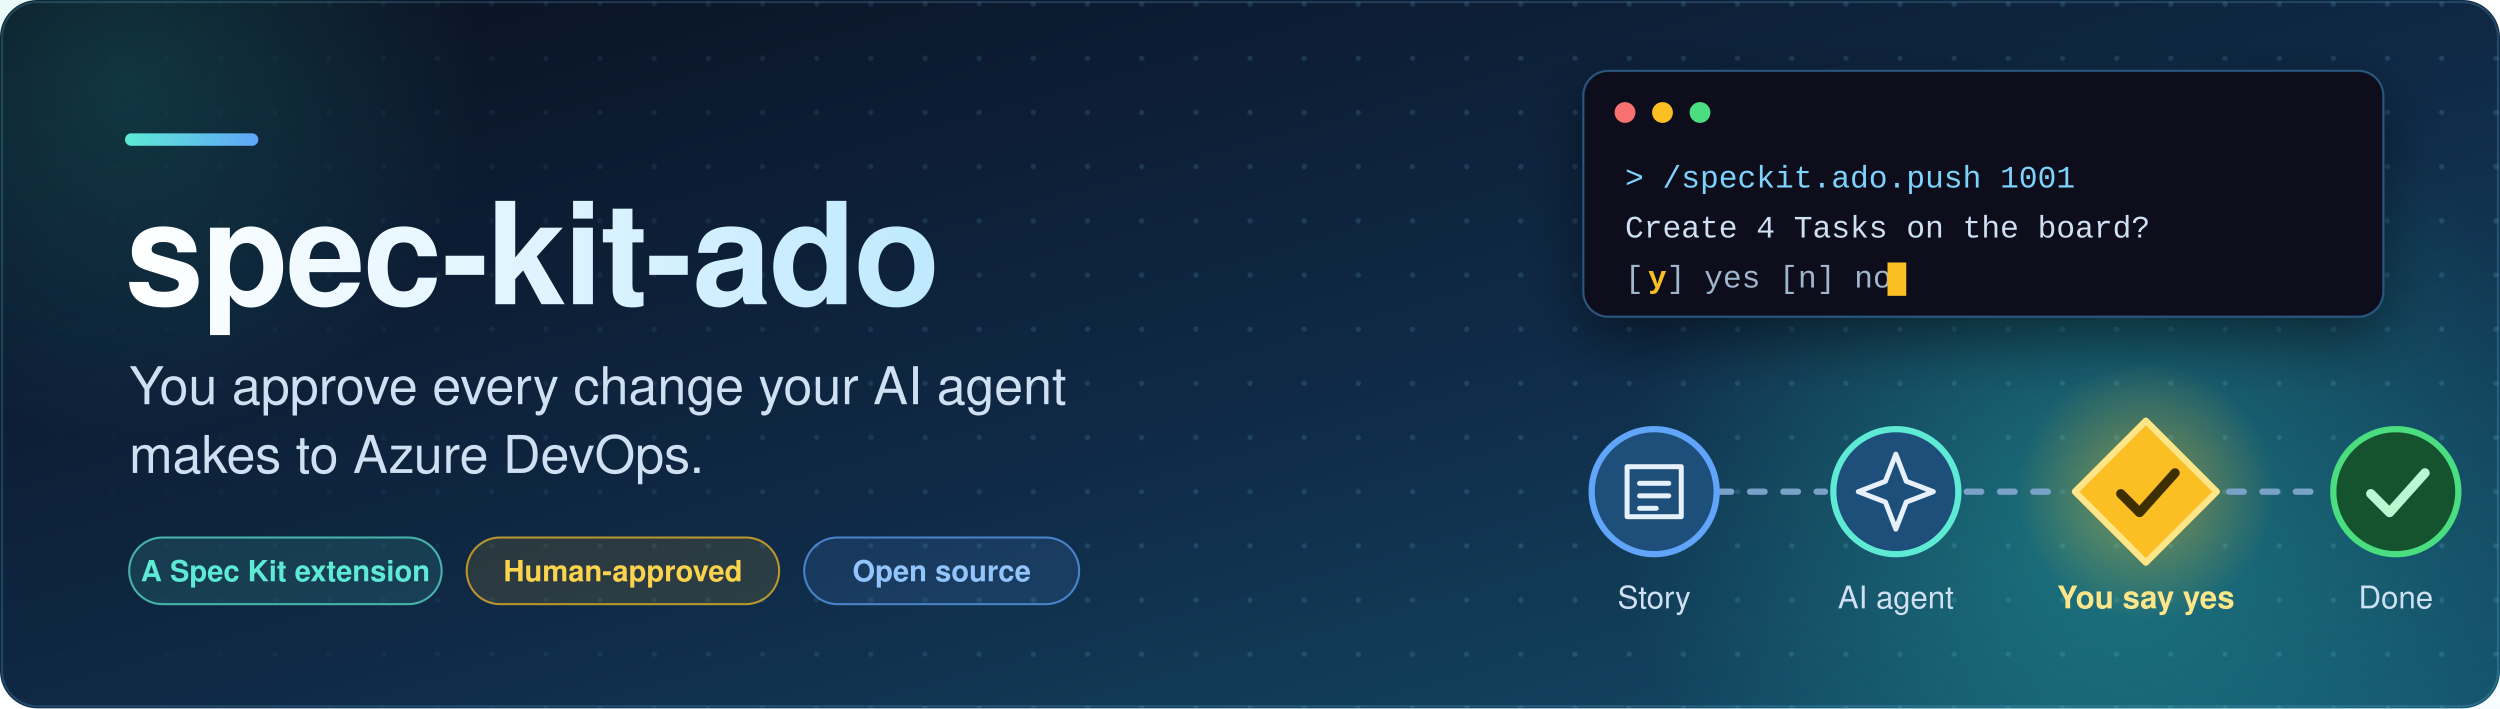
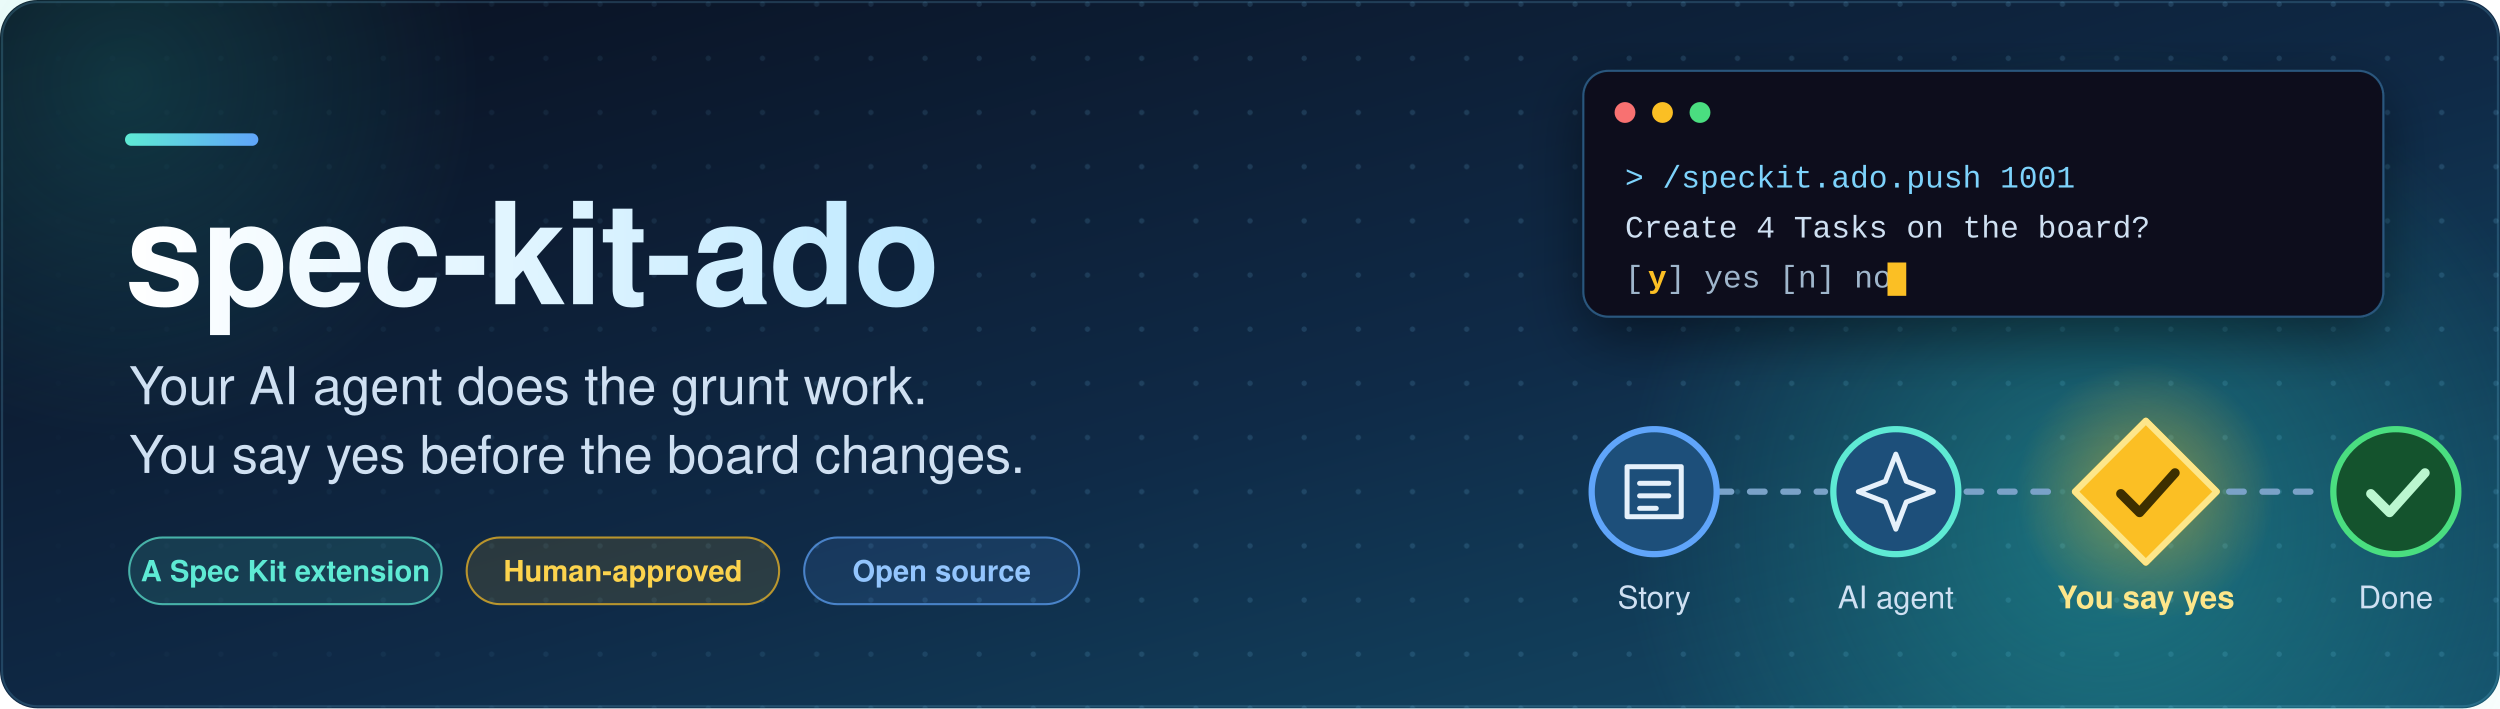
<svg xmlns="http://www.w3.org/2000/svg" viewBox="0 0 1200 340" width="1200" height="340" role="img" aria-labelledby="t d">
  <defs>
    <linearGradient id="bg" x1="0" y1="0" x2="1" y2="1">
      <stop offset="0" stop-color="#0a1020" />
      <stop offset="0.55" stop-color="#0f2a47" />
      <stop offset="1" stop-color="#14506b" />
    </linearGradient>
    <linearGradient id="accent" x1="0" y1="0" x2="1" y2="0">
      <stop offset="0" stop-color="#5eead4" />
      <stop offset="1" stop-color="#60a5fa" />
    </linearGradient>
    <linearGradient id="title" x1="0" y1="0" x2="1" y2="0">
      <stop offset="0" stop-color="#ffffff" />
      <stop offset="1" stop-color="#bfe9ff" />
    </linearGradient>
    <radialGradient id="glowTeal" cx="0.5" cy="0.5" r="0.5">
      <stop offset="0" stop-color="#2dd4bf" stop-opacity="0.35" />
      <stop offset="1" stop-color="#2dd4bf" stop-opacity="0" />
    </radialGradient>
    <radialGradient id="glowAmber" cx="0.5" cy="0.5" r="0.5">
      <stop offset="0" stop-color="#fbbf24" stop-opacity="0.45" />
      <stop offset="1" stop-color="#fbbf24" stop-opacity="0" />
    </radialGradient>
    <pattern id="dots" width="26" height="26" patternUnits="userSpaceOnUse">
      <circle cx="2" cy="2" r="1.3" fill="#7dd3fc" fill-opacity="0.16" />
    </pattern>
    <linearGradient id="fade" x1="0" y1="0" x2="1" y2="0">
      <stop offset="0" stop-color="#fff" stop-opacity="0" />
      <stop offset="0.45" stop-color="#fff" stop-opacity="0.9" />
      <stop offset="1" stop-color="#fff" />
    </linearGradient>
    <mask id="dotsMask">
      <rect width="1200" height="340" fill="url(#fade)" />
    </mask>
    <filter id="shadow" x="-20%" y="-20%" width="140%" height="150%">
      <feDropShadow dx="0" dy="10" stdDeviation="14" flood-color="#000" flood-opacity="0.45" />
    </filter>
  </defs>
  <style>
    .flow { stroke-dasharray: 7 9; animation: flow 1.4s linear infinite; }
    .ring { transform-box: fill-box; transform-origin: center; animation: pulse 2.4s ease-out infinite; }
    .cursor { animation: blink 1.1s steps(1) infinite; }
    @keyframes flow { to { stroke-dashoffset: -16; } }
    @keyframes pulse { 0% { transform: scale(0.85); opacity: 0.9; } 100% { transform: scale(1.9); opacity: 0; } }
    @keyframes blink { 50% { opacity: 0; } }
    @media (prefers-reduced-motion: reduce) { .flow, .ring, .cursor { animation: none; } .ring { opacity: 0; } }
  </style>
  <rect width="1200" height="340" rx="18" fill="url(#bg)" />
  <rect width="1200" height="340" rx="18" fill="url(#dots)" mask="url(#dotsMask)" />
  <circle cx="1010" cy="250" r="230" fill="url(#glowTeal)" />
  <circle cx="60" cy="40" r="170" fill="url(#glowTeal)" opacity="0.5" />
  <rect x="1" y="1" width="1198" height="338" rx="17" fill="none" stroke="#7dd3fc" stroke-opacity="0.18" />
  <rect x="60" y="64" width="64" height="6" rx="3" fill="url(#accent)" />
  <g font-family="-apple-system, 'Segoe UI', Helvetica, Arial, sans-serif">
    <text x="60" y="146" font-size="68" font-weight="800" fill="url(#title)" letter-spacing="-1">spec-kit-ado</text>
-     <text x="62" y="194" font-size="25" fill="#cfe0f2">You approve every change your AI agent</text>
-     <text x="62" y="227" font-size="25" fill="#cfe0f2">makes to Azure DevOps.</text>
+     <text x="62" y="194" font-size="25" fill="#cfe0f2">Your AI agent does the grunt work.</text>
+     <text x="62" y="227" font-size="25" fill="#cfe0f2">You say yes before the board changes.</text>
    <g font-size="14" font-weight="600" text-anchor="middle">
      <rect x="62" y="258" width="150" height="32" rx="16" fill="#5eead4" fill-opacity="0.12" stroke="#5eead4" stroke-opacity="0.7" />
      <text x="137" y="279" fill="#5eead4">A Spec Kit extension</text>
      <rect x="224" y="258" width="150" height="32" rx="16" fill="#fbbf24" fill-opacity="0.12" stroke="#fbbf24" stroke-opacity="0.7" />
      <text x="299" y="279" fill="#fcd34d">Human-approved</text>
      <rect x="386" y="258" width="132" height="32" rx="16" fill="#60a5fa" fill-opacity="0.12" stroke="#60a5fa" stroke-opacity="0.7" />
      <text x="452" y="279" fill="#93c5fd">Open source</text>
    </g>
  </g>
  <g filter="url(#shadow)">
    <rect x="760" y="34" width="384" height="118" rx="12" fill="#08111f" stroke="#2b567d" />
  </g>
  <circle cx="780" cy="54" r="5" fill="#f87171" />
  <circle cx="798" cy="54" r="5" fill="#fbbf24" />
  <circle cx="816" cy="54" r="5" fill="#4ade80" />
  <g font-family="ui-monospace, 'SF Mono', Menlo, Consolas, 'Liberation Mono', monospace" font-size="15">
    <text x="780" y="90" fill="#7dd3fc">&gt; /speckit.ado.push 1001</text>
    <text x="780" y="114" fill="#cfe0f2">Create 4 Tasks on the board?</text>
    <text x="780" y="138" fill="#9fb6cc">[</text>
    <text x="791" y="138" fill="#fbbf24" font-weight="700">y</text>
    <text x="800" y="138" fill="#9fb6cc">] yes   [n] no</text>
    <rect class="cursor" x="906" y="126" width="9" height="16" fill="#fbbf24" />
  </g>
  <circle cx="1030" cy="236" r="62" fill="url(#glowAmber)" />
  <g stroke="#7aa2c8" stroke-width="3" stroke-linecap="round">
    <line class="flow" x1="824" y1="236" x2="876" y2="236" />
    <line class="flow" x1="944" y1="236" x2="990" y2="236" />
    <line class="flow" x1="1070" y1="236" x2="1116" y2="236" />
  </g>
  <path class="ring" d="M1030 202l34 34-34 34-34-34z" fill="none" stroke="#fbbf24" stroke-width="3" stroke-linejoin="round" />
  <g font-family="-apple-system, 'Segoe UI', Helvetica, Arial, sans-serif" font-size="15" text-anchor="middle" fill="#cfe0f2">
    <circle cx="794" cy="236" r="30" fill="#1d4f7a" stroke="#60a5fa" stroke-width="3" />
    <path d="M781 224h26v24h-26z M787 232h14 M787 238h14 M787 244h8" fill="none" stroke="#e6f1fb" stroke-width="2.4" stroke-linecap="round" stroke-linejoin="round" />
    <text x="794" y="292">Story</text>
    <circle cx="910" cy="236" r="30" fill="#1d4f7a" stroke="#5eead4" stroke-width="3" />
    <path d="M910 218l5 13 13 5-13 5-5 13-5-13-13-5 13-5z" fill="none" stroke="#e6f1fb" stroke-width="2.4" stroke-linejoin="round" stroke-linecap="round" />
    <text x="910" y="292">AI agent</text>
    <path d="M1030 202l34 34-34 34-34-34z" fill="#fbbf24" stroke="#fde68a" stroke-width="3" stroke-linejoin="round" />
    <path d="M1018 237l9 9 17-19" fill="none" stroke="#3d2f00" stroke-width="4.5" stroke-linecap="round" stroke-linejoin="round" />
    <text x="1030" y="292" fill="#fde68a" font-weight="600">You say yes</text>
    <circle cx="1150" cy="236" r="30" fill="#14532d" stroke="#4ade80" stroke-width="3" />
    <path d="M1138 237l9 9 17-19" fill="none" stroke="#bbf7d0" stroke-width="4.5" stroke-linecap="round" stroke-linejoin="round" />
    <text x="1150" y="292">Done</text>
  </g>
</svg>
